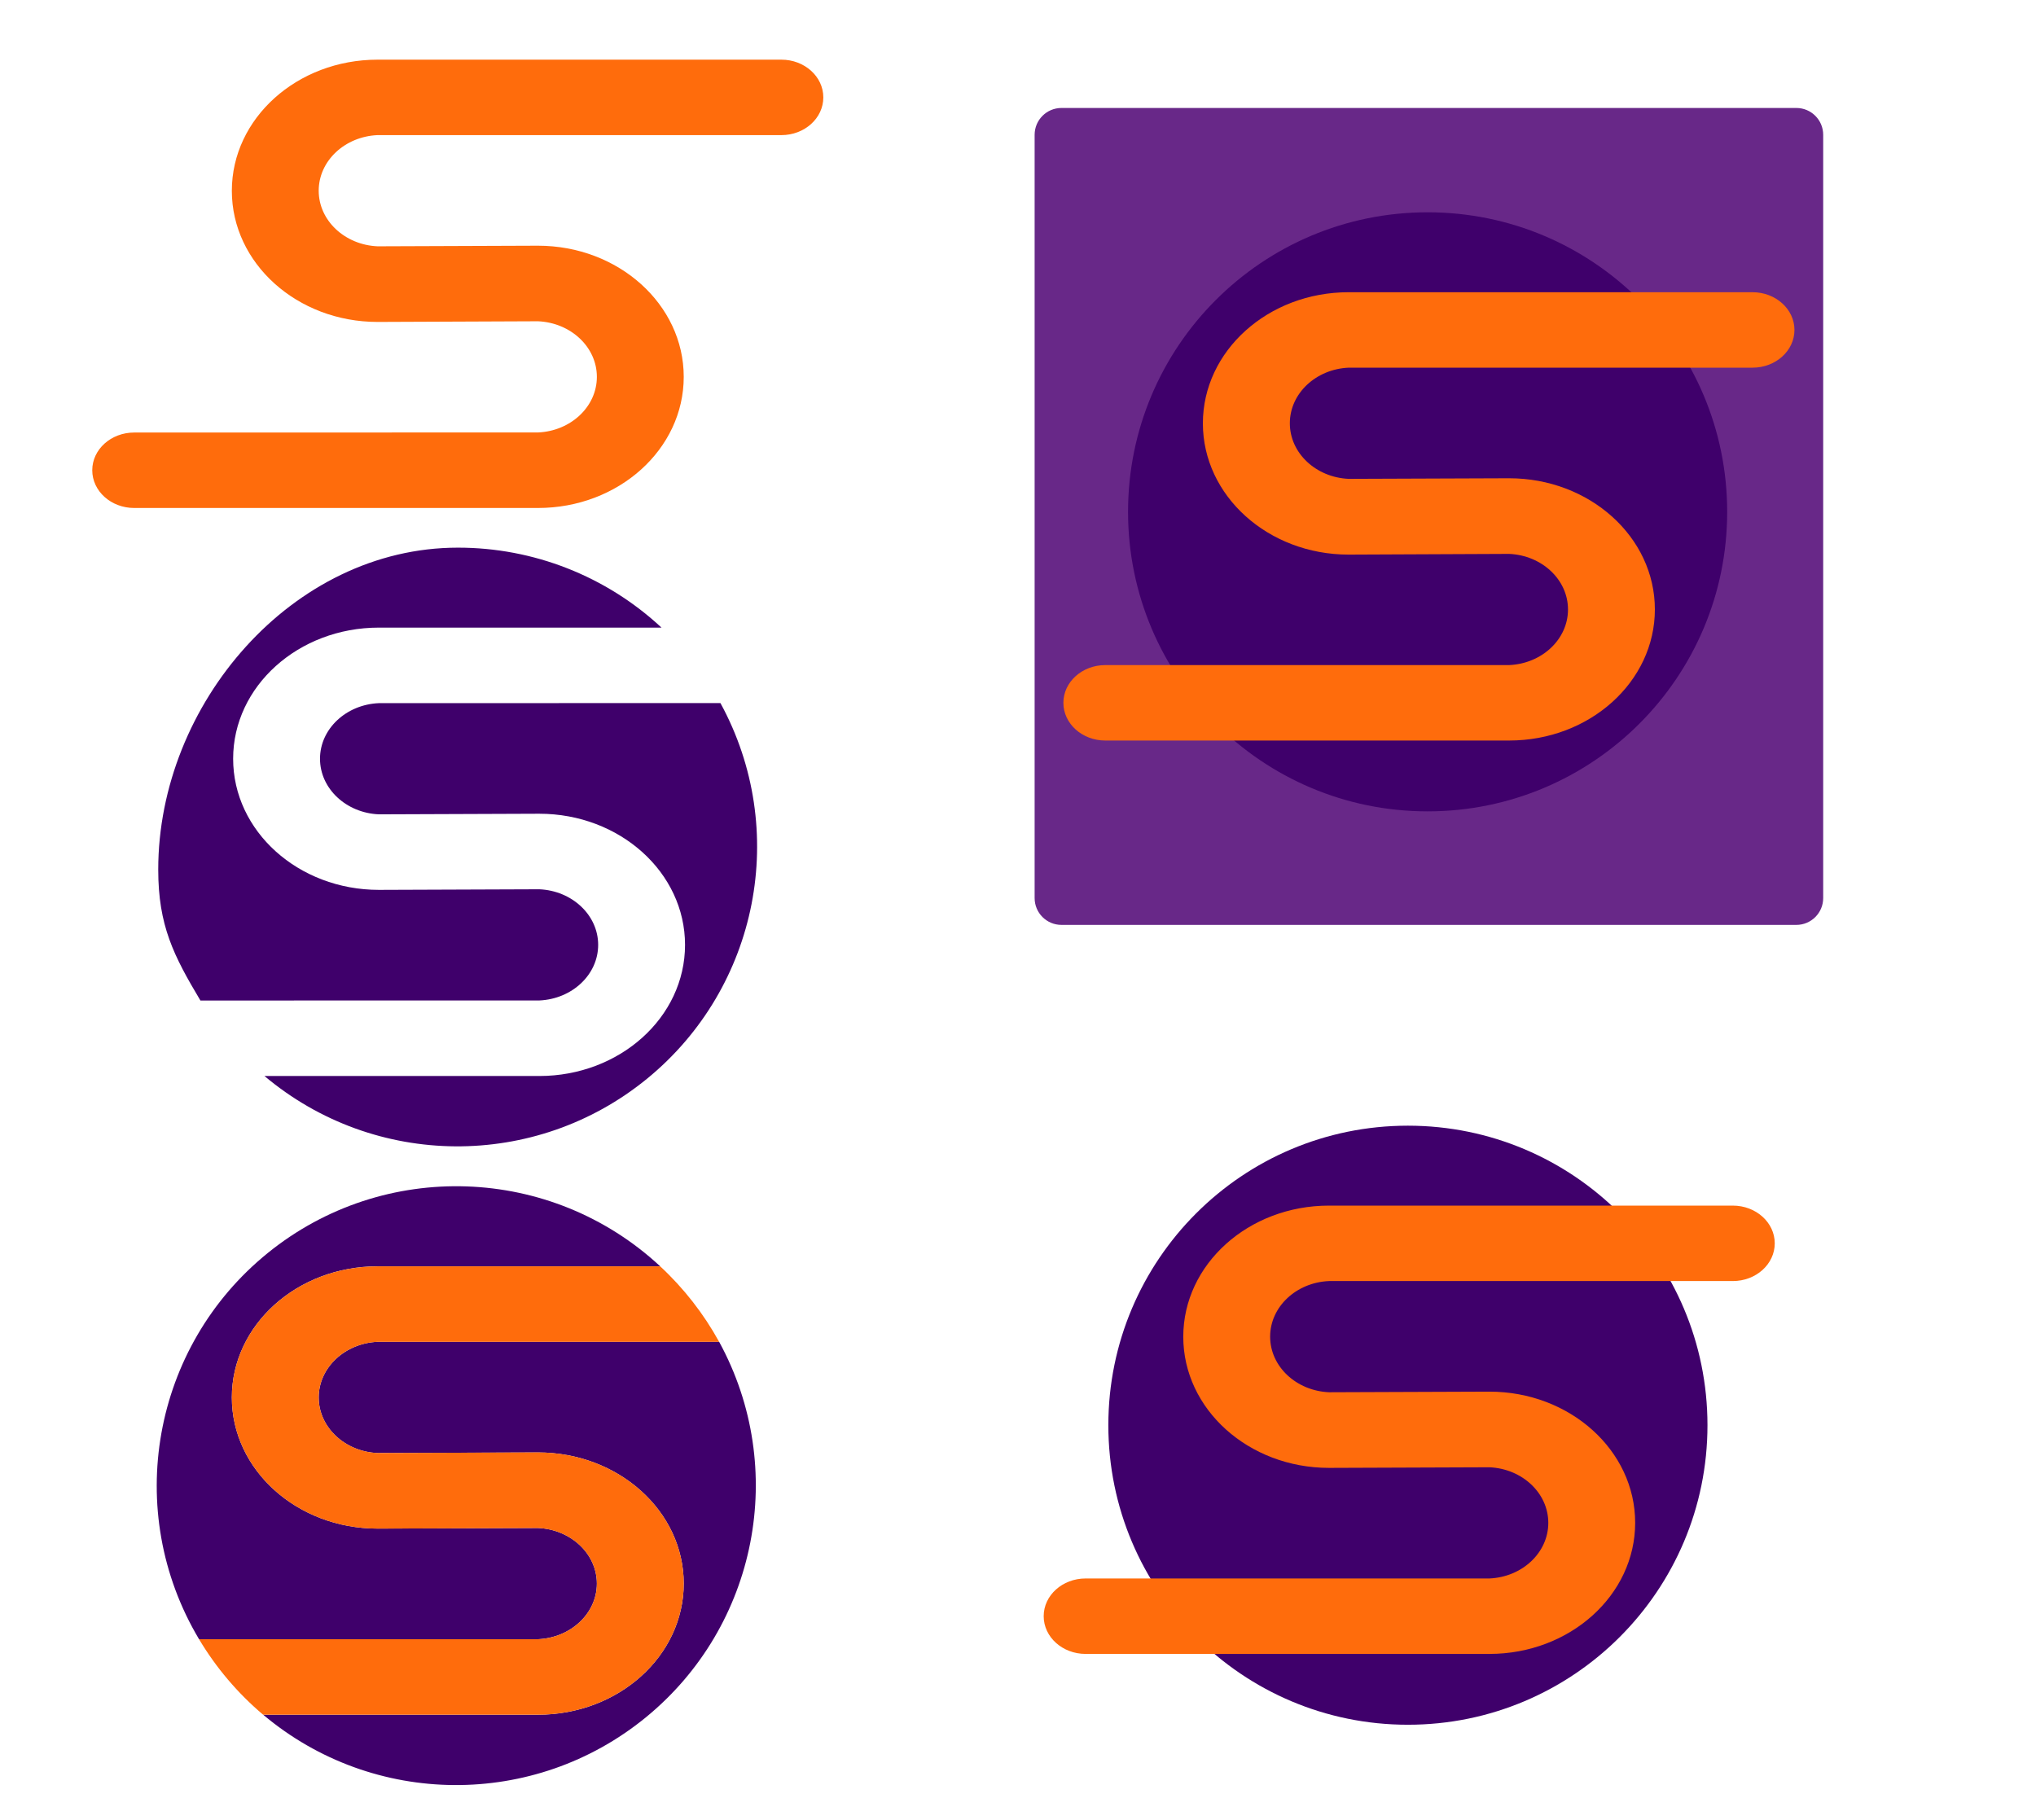
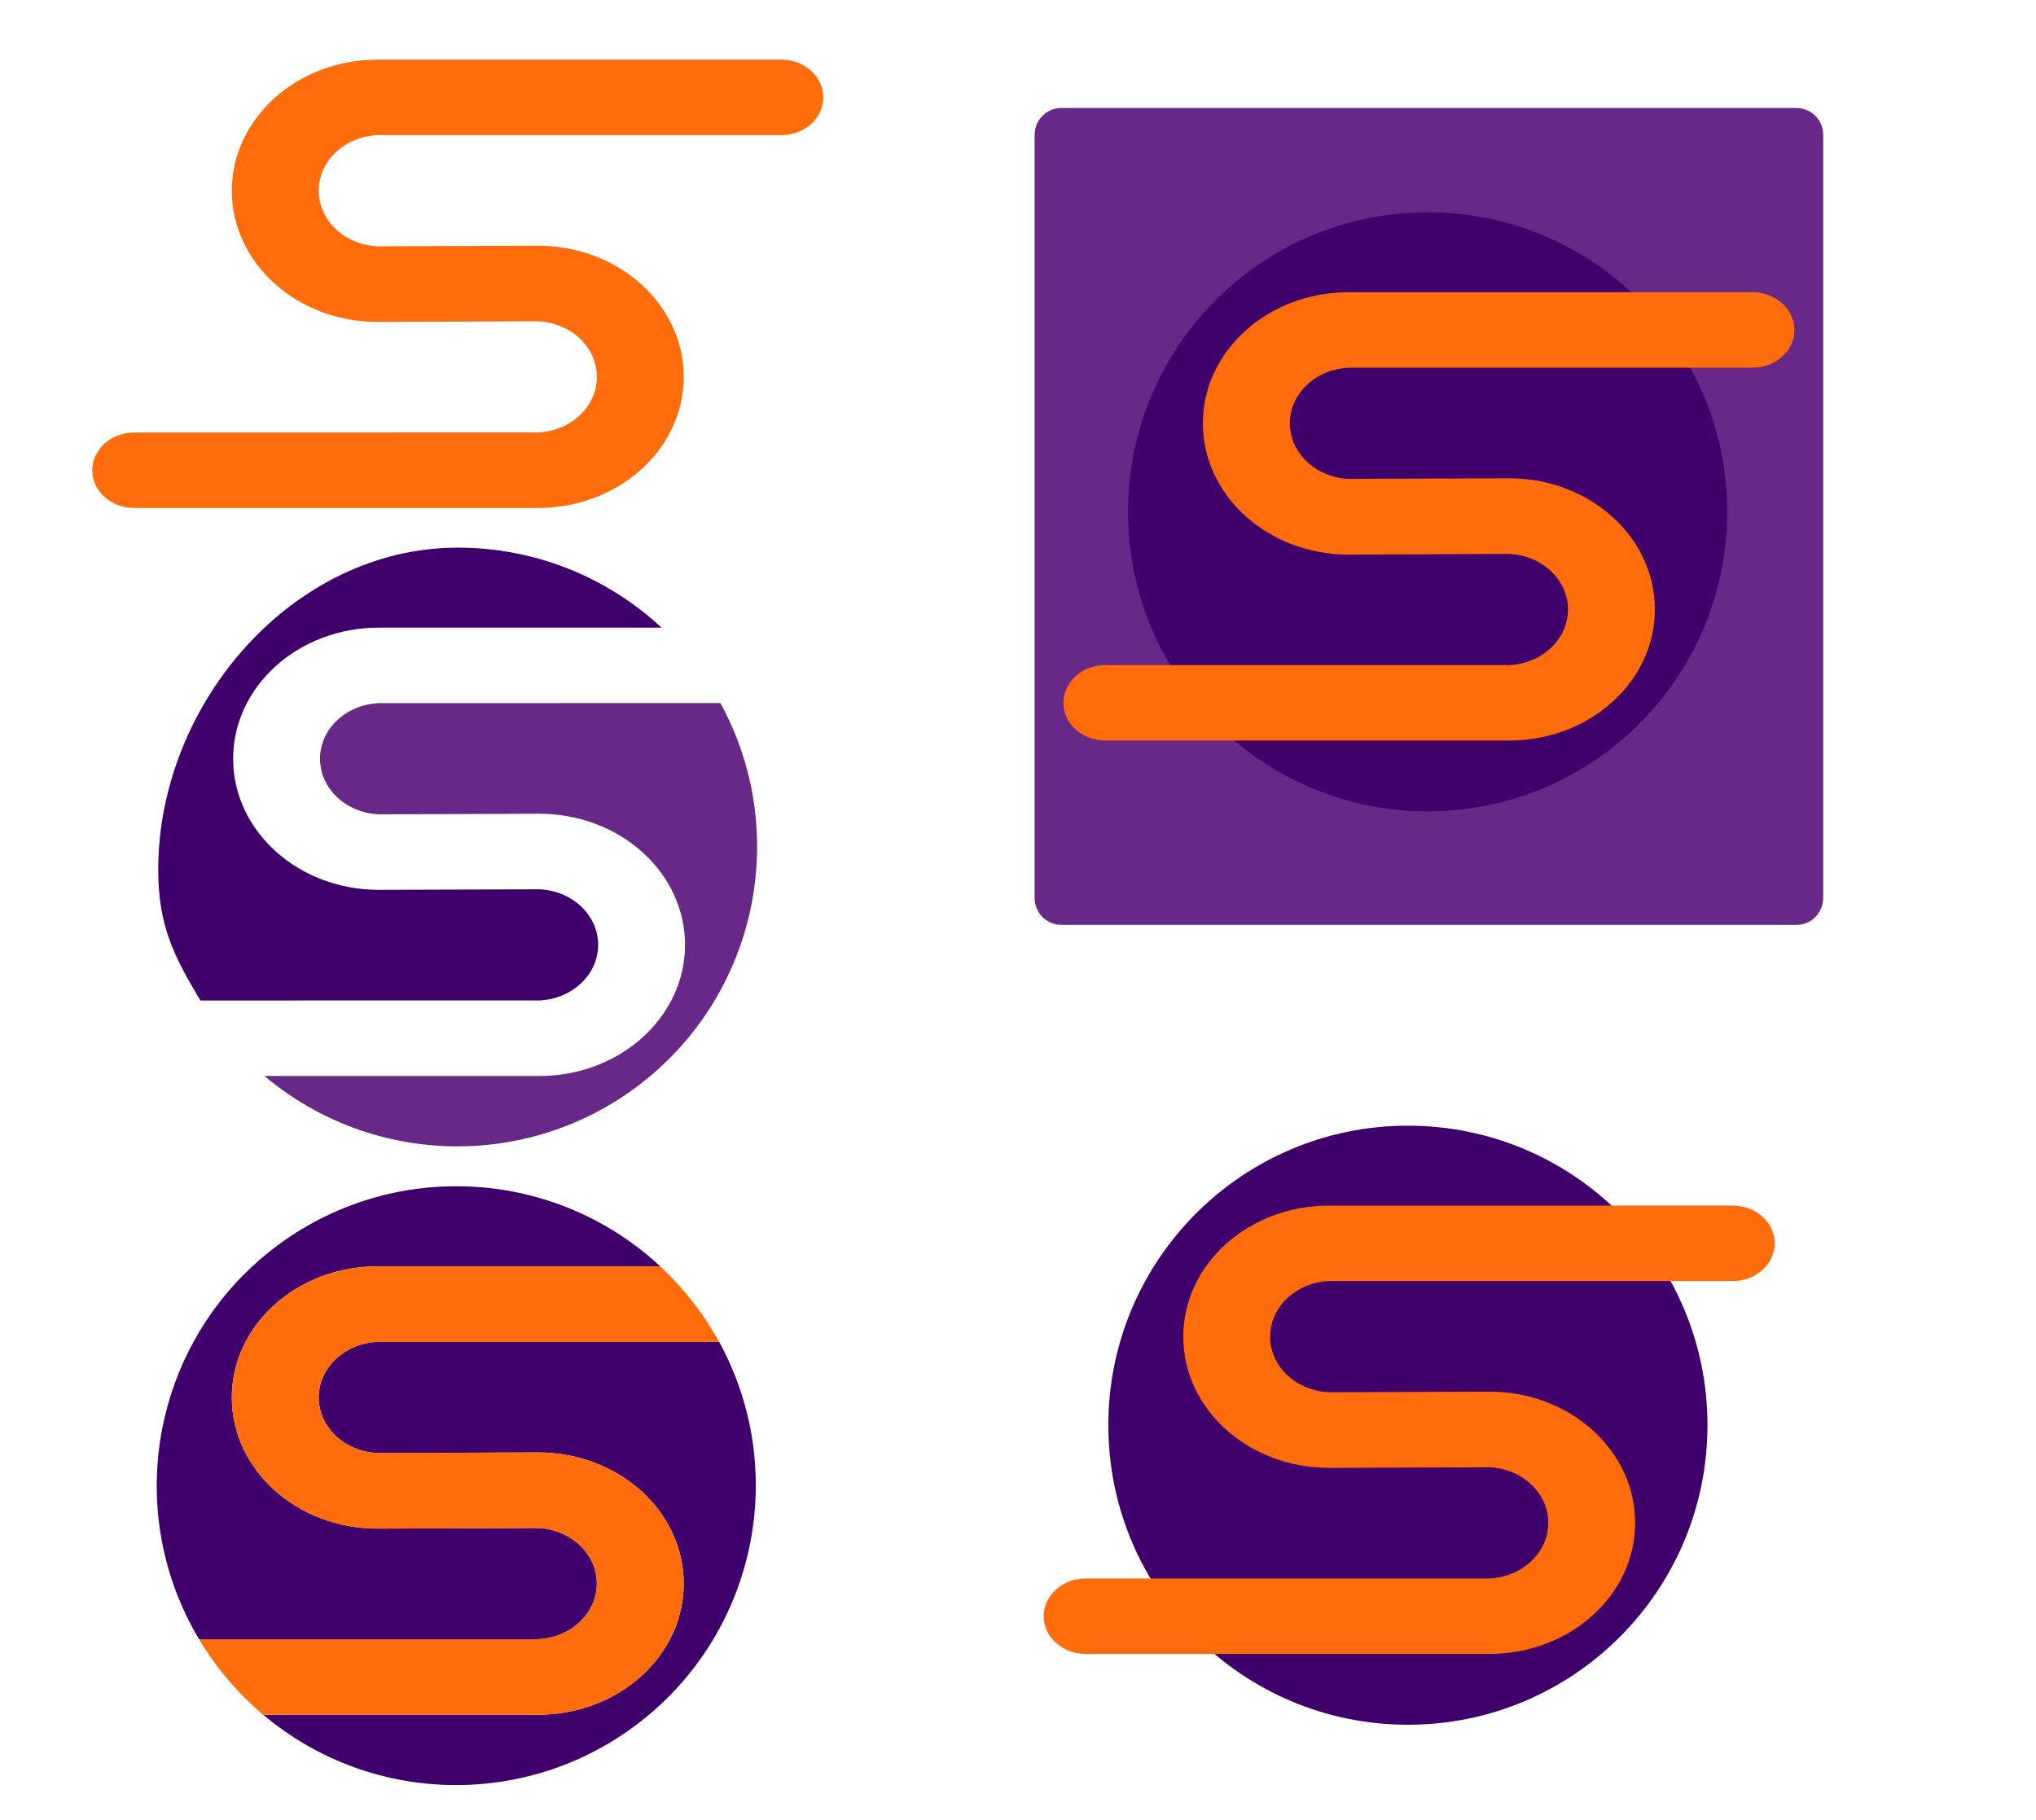
<svg xmlns="http://www.w3.org/2000/svg" id="Слой_1" data-name="Слой 1" viewBox="0 0 910.33 813.67">
  <defs>
    <style>.cls-1{fill:#682888;}.cls-2{fill:#3f006b;}.cls-3{fill:#ff6c0c;}</style>
  </defs>
  <rect class="cls-1" x="462.6" y="48.28" width="352.58" height="365.3" rx="12" ry="12" />
  <circle class="cls-2" cx="638.31" cy="228.87" r="133.94" />
  <path class="cls-3" d="M674.75,247.68c14.66.63,26.33,11.52,26.33,24.86s-11.67,24.24-26.33,24.86l-180.54,0c-10.36,0-18.75,7.55-18.75,16.87s8.4,16.87,18.75,16.87H674.75c36,0,65.17-26.25,65.17-58.64s-29.18-58.64-65.17-58.64l-71.71.27c-14.66-.63-26.33-11.52-26.33-24.86s11.67-24.24,26.33-24.86l180.54,0c10.36,0,18.75-7.55,18.75-16.87s-8.4-16.87-18.75-16.87H603c-36,0-65.17,26.25-65.17,58.64S567,248,603,248Z" />
  <path class="cls-3" d="M240.54,143.66c14.66.63,26.33,11.52,26.33,24.86s-11.67,24.24-26.33,24.86L60,193.41c-10.36,0-18.75,7.55-18.75,16.87s8.4,16.87,18.75,16.87H240.54c36,0,65.17-26.25,65.17-58.64s-29.18-58.64-65.17-58.64l-71.71.27c-14.66-.63-26.33-11.52-26.33-24.86s11.67-24.24,26.33-24.86l180.54,0c10.36,0,18.75-7.55,18.75-16.87s-8.4-16.87-18.75-16.87H168.83c-36,0-65.17,26.25-65.17,58.64s29.18,58.64,65.17,58.64Z" />
-   <path class="cls-2" d="M169.41,314.42c-14.66.63-26.33,11.52-26.33,24.86s11.67,24.24,26.33,24.86l71.71-.27c36,0,65.17,26.25,65.17,58.64s-29.18,58.64-65.17,58.64H118.25A134,134,0,0,0,322.12,314.39Z" />
+   <path class="cls-1" d="M169.41,314.42c-14.66.63-26.33,11.52-26.33,24.86s11.67,24.24,26.33,24.86l71.71-.27c36,0,65.17,26.25,65.17,58.64s-29.18,58.64-65.17,58.64H118.25A134,134,0,0,0,322.12,314.39Z" />
  <path class="cls-2" d="M241.12,447.37c14.66-.63,26.33-11.52,26.33-24.86s-11.67-24.24-26.33-24.86l-71.71.27c-36,0-65.17-26.25-65.17-58.64s29.18-58.64,65.17-58.64H295.77a133.46,133.46,0,0,0-91.08-35.75c-74,0-133.94,70-133.94,143.94,0,25.06,6.89,38.5,18.86,58.56Z" />
  <circle class="cls-2" cx="629.5" cy="637.3" r="133.94" />
  <path class="cls-3" d="M665.94,656.11c14.66.63,26.33,11.52,26.33,24.86s-11.67,24.24-26.33,24.86l-180.54,0c-10.36,0-18.75,7.55-18.75,16.87s8.4,16.87,18.75,16.87H665.94c36,0,65.17-26.25,65.17-58.64s-29.18-58.64-65.17-58.64l-71.71.27c-14.66-.63-26.33-11.52-26.33-24.86s11.67-24.24,26.33-24.86l180.54,0c10.36,0,18.75-7.55,18.75-16.87s-8.4-16.87-18.75-16.87H594.23c-36,0-65.17,26.25-65.17,58.64s29.18,58.64,65.17,58.64Z" />
  <path class="cls-2" d="M266.87,708.12c0-13.35-11.67-24.24-26.33-24.86l-71.71.27c-36,0-65.17-26.25-65.17-58.64s29.18-58.64,65.17-58.64H295.19A133.94,133.94,0,0,0,89,733l151.51,0C255.2,732.36,266.87,721.47,266.87,708.12Z" />
  <path class="cls-2" d="M142.5,624.89c0,13.35,11.67,24.24,26.33,24.86l71.71-.27c36,0,65.17,26.25,65.17,58.64s-29.18,58.64-65.17,58.64H117.67A134,134,0,0,0,321.54,600l-152.71,0C154.17,600.66,142.5,611.55,142.5,624.89Z" />
  <path class="cls-3" d="M295.19,566.26H168.83c-36,0-65.17,26.25-65.17,58.64s29.18,58.64,65.17,58.64l71.71-.27c14.66.63,26.33,11.52,26.33,24.86S255.2,732.36,240.54,733L89,733a134.58,134.58,0,0,0,28.64,33.75H240.54c36,0,65.17-26.25,65.17-58.64s-29.18-58.64-65.17-58.64l-71.71.27c-14.66-.63-26.33-11.52-26.33-24.86s11.67-24.24,26.33-24.86l152.71,0A134.46,134.46,0,0,0,295.19,566.26Z" />
</svg>
